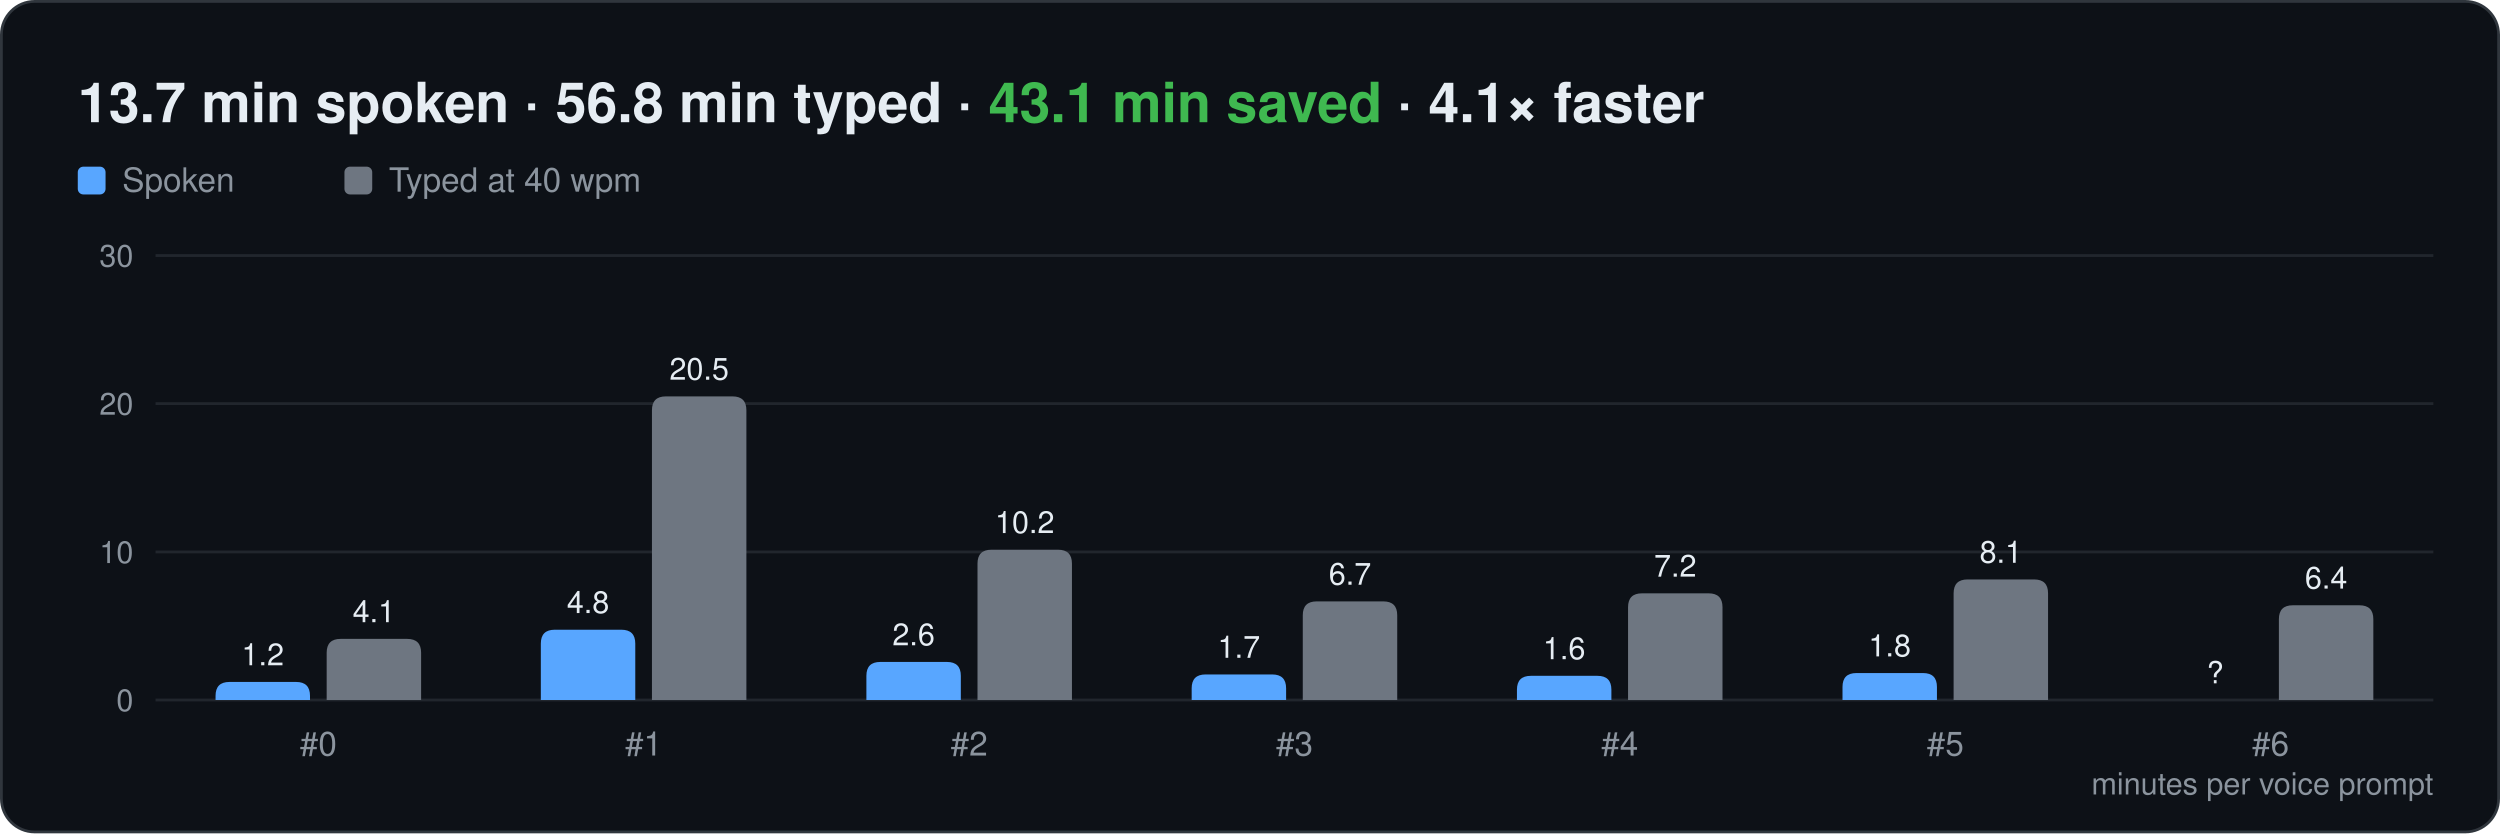
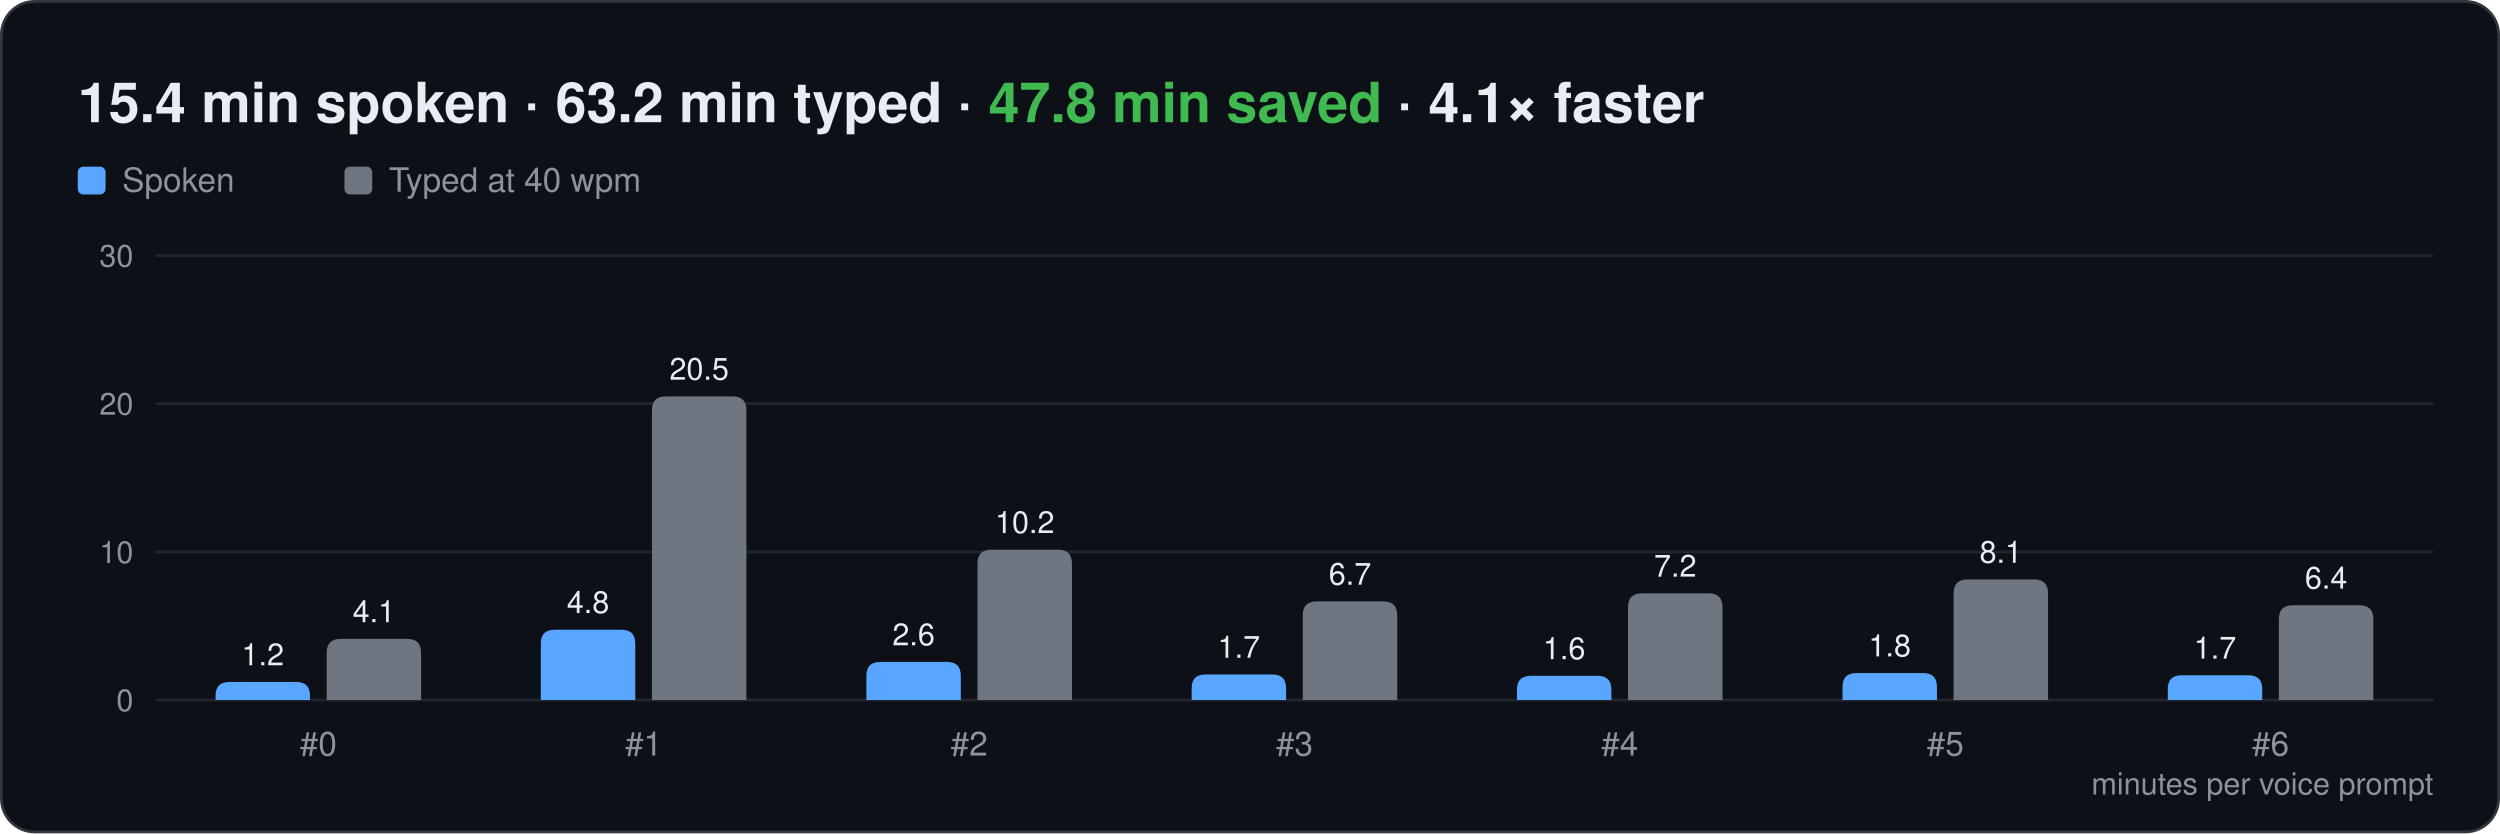
<svg xmlns="http://www.w3.org/2000/svg" width="900" height="300" viewBox="0 0 900 300" font-family="-apple-system, 'Segoe UI', Helvetica, Arial, sans-serif">
  <rect x="0.5" y="0.5" width="899" height="299" rx="12" fill="#0d1117" stroke="#30363d" />
-   <text x="28" y="44" font-size="20" font-weight="600" fill="#e6edf3">13.7 min spoken · 56.8 min typed · <tspan fill="#3fb950">43.1 min saved</tspan> · 4.1× faster</text>
+   <text x="28" y="44" font-size="20" font-weight="600" fill="#e6edf3">15.4 min spoken · 63.2 min typed · <tspan fill="#3fb950">47.8 min saved</tspan> · 4.1× faster</text>
  <rect x="28" y="60" width="10" height="10" rx="2" fill="#58a6ff" />
  <text x="44" y="69" font-size="12" fill="#8b949e">Spoken</text>
  <rect x="124" y="60" width="10" height="10" rx="2" fill="#6e7681" />
  <text x="140" y="69" font-size="12" fill="#8b949e">Typed at 40 wpm</text>
  <line x1="56" y1="252.0" x2="876" y2="252.0" stroke="#21262d" />
  <text x="48" y="256.0" font-size="11" fill="#8b949e" text-anchor="end">0</text>
  <line x1="56" y1="198.7" x2="876" y2="198.7" stroke="#21262d" />
  <text x="48" y="202.7" font-size="11" fill="#8b949e" text-anchor="end">10</text>
  <line x1="56" y1="145.3" x2="876" y2="145.3" stroke="#21262d" />
  <text x="48" y="149.3" font-size="11" fill="#8b949e" text-anchor="end">20</text>
  <line x1="56" y1="92.0" x2="876" y2="92.0" stroke="#21262d" />
  <text x="48" y="96.0" font-size="11" fill="#8b949e" text-anchor="end">30</text>
  <path d="M77.6,252.0 V250.5 Q77.6,245.5 82.6,245.5 H106.6 Q111.6,245.5 111.6,250.5 V252.0 Z" fill="#58a6ff" />
  <text x="94.6" y="239.5" font-size="11" fill="#e6edf3" text-anchor="middle">1.2</text>
  <path d="M117.6,252.0 V235.0 Q117.6,230.0 122.6,230.0 H146.6 Q151.6,230.0 151.6,235.0 V252.0 Z" fill="#6e7681" />
  <text x="134.6" y="224.0" font-size="11" fill="#e6edf3" text-anchor="middle">4.1</text>
  <text x="114.6" y="272" font-size="12" fill="#8b949e" text-anchor="middle">#0</text>
  <path d="M194.7,252.0 V231.7 Q194.7,226.7 199.7,226.7 H223.7 Q228.7,226.7 228.7,231.7 V252.0 Z" fill="#58a6ff" />
  <text x="211.7" y="220.7" font-size="11" fill="#e6edf3" text-anchor="middle">4.8</text>
  <path d="M234.7,252.0 V147.7 Q234.7,142.7 239.7,142.7 H263.7 Q268.7,142.7 268.7,147.7 V252.0 Z" fill="#6e7681" />
  <text x="251.7" y="136.7" font-size="11" fill="#e6edf3" text-anchor="middle">20.5</text>
  <text x="231.7" y="272" font-size="12" fill="#8b949e" text-anchor="middle">#1</text>
  <path d="M311.9,252.0 V243.3 Q311.9,238.3 316.9,238.3 H340.9 Q345.9,238.3 345.9,243.3 V252.0 Z" fill="#58a6ff" />
  <text x="328.9" y="232.3" font-size="11" fill="#e6edf3" text-anchor="middle">2.6</text>
  <path d="M351.9,252.0 V202.9 Q351.9,197.9 356.9,197.9 H380.9 Q385.9,197.9 385.9,202.9 V252.0 Z" fill="#6e7681" />
  <text x="368.9" y="191.9" font-size="11" fill="#e6edf3" text-anchor="middle">10.2</text>
  <text x="348.9" y="272" font-size="12" fill="#8b949e" text-anchor="middle">#2</text>
  <path d="M429.0,252.0 V247.8 Q429.0,242.8 434.0,242.8 H458.0 Q463.0,242.8 463.0,247.8 V252.0 Z" fill="#58a6ff" />
  <text x="446.0" y="236.8" font-size="11" fill="#e6edf3" text-anchor="middle">1.7</text>
  <path d="M469.0,252.0 V221.5 Q469.0,216.5 474.0,216.5 H498.0 Q503.0,216.5 503.0,221.5 V252.0 Z" fill="#6e7681" />
  <text x="486.0" y="210.5" font-size="11" fill="#e6edf3" text-anchor="middle">6.7</text>
  <text x="466.0" y="272" font-size="12" fill="#8b949e" text-anchor="middle">#3</text>
  <path d="M546.1,252.0 V248.3 Q546.1,243.3 551.1,243.3 H575.1 Q580.1,243.3 580.1,248.3 V252.0 Z" fill="#58a6ff" />
  <text x="563.1" y="237.3" font-size="11" fill="#e6edf3" text-anchor="middle">1.6</text>
  <path d="M586.1,252.0 V218.6 Q586.1,213.6 591.1,213.6 H615.1 Q620.1,213.6 620.1,218.6 V252.0 Z" fill="#6e7681" />
  <text x="603.1" y="207.6" font-size="11" fill="#e6edf3" text-anchor="middle">7.2</text>
  <text x="583.1" y="272" font-size="12" fill="#8b949e" text-anchor="middle">#4</text>
  <path d="M663.3,252.0 V247.3 Q663.3,242.3 668.3,242.3 H692.3 Q697.3,242.3 697.3,247.3 V252.0 Z" fill="#58a6ff" />
  <text x="680.3" y="236.3" font-size="11" fill="#e6edf3" text-anchor="middle">1.8</text>
  <path d="M703.3,252.0 V213.6 Q703.3,208.6 708.3,208.6 H732.3 Q737.3,208.6 737.3,213.6 V252.0 Z" fill="#6e7681" />
  <text x="720.3" y="202.6" font-size="11" fill="#e6edf3" text-anchor="middle">8.1</text>
  <text x="700.3" y="272" font-size="12" fill="#8b949e" text-anchor="middle">#5</text>
-   <text x="797.4" y="246.0" font-size="11" fill="#e6edf3" text-anchor="middle">?</text>
+   <path d="M780.4,252.0 V248.1 Q780.4,243.1 785.4,243.1 H809.4 Q814.4,243.1 814.4,248.1 V252.0 Z" fill="#58a6ff" />
+   <text x="797.4" y="237.1" font-size="11" fill="#e6edf3" text-anchor="middle">1.7</text>
  <path d="M820.4,252.0 V222.9 Q820.4,217.9 825.4,217.9 H849.4 Q854.4,217.9 854.4,222.9 V252.0 Z" fill="#6e7681" />
  <text x="837.4" y="211.9" font-size="11" fill="#e6edf3" text-anchor="middle">6.4</text>
  <text x="817.4" y="272" font-size="12" fill="#8b949e" text-anchor="middle">#6</text>
  <text x="876" y="286" font-size="11" fill="#8b949e" text-anchor="end">minutes per voice prompt</text>
</svg>
